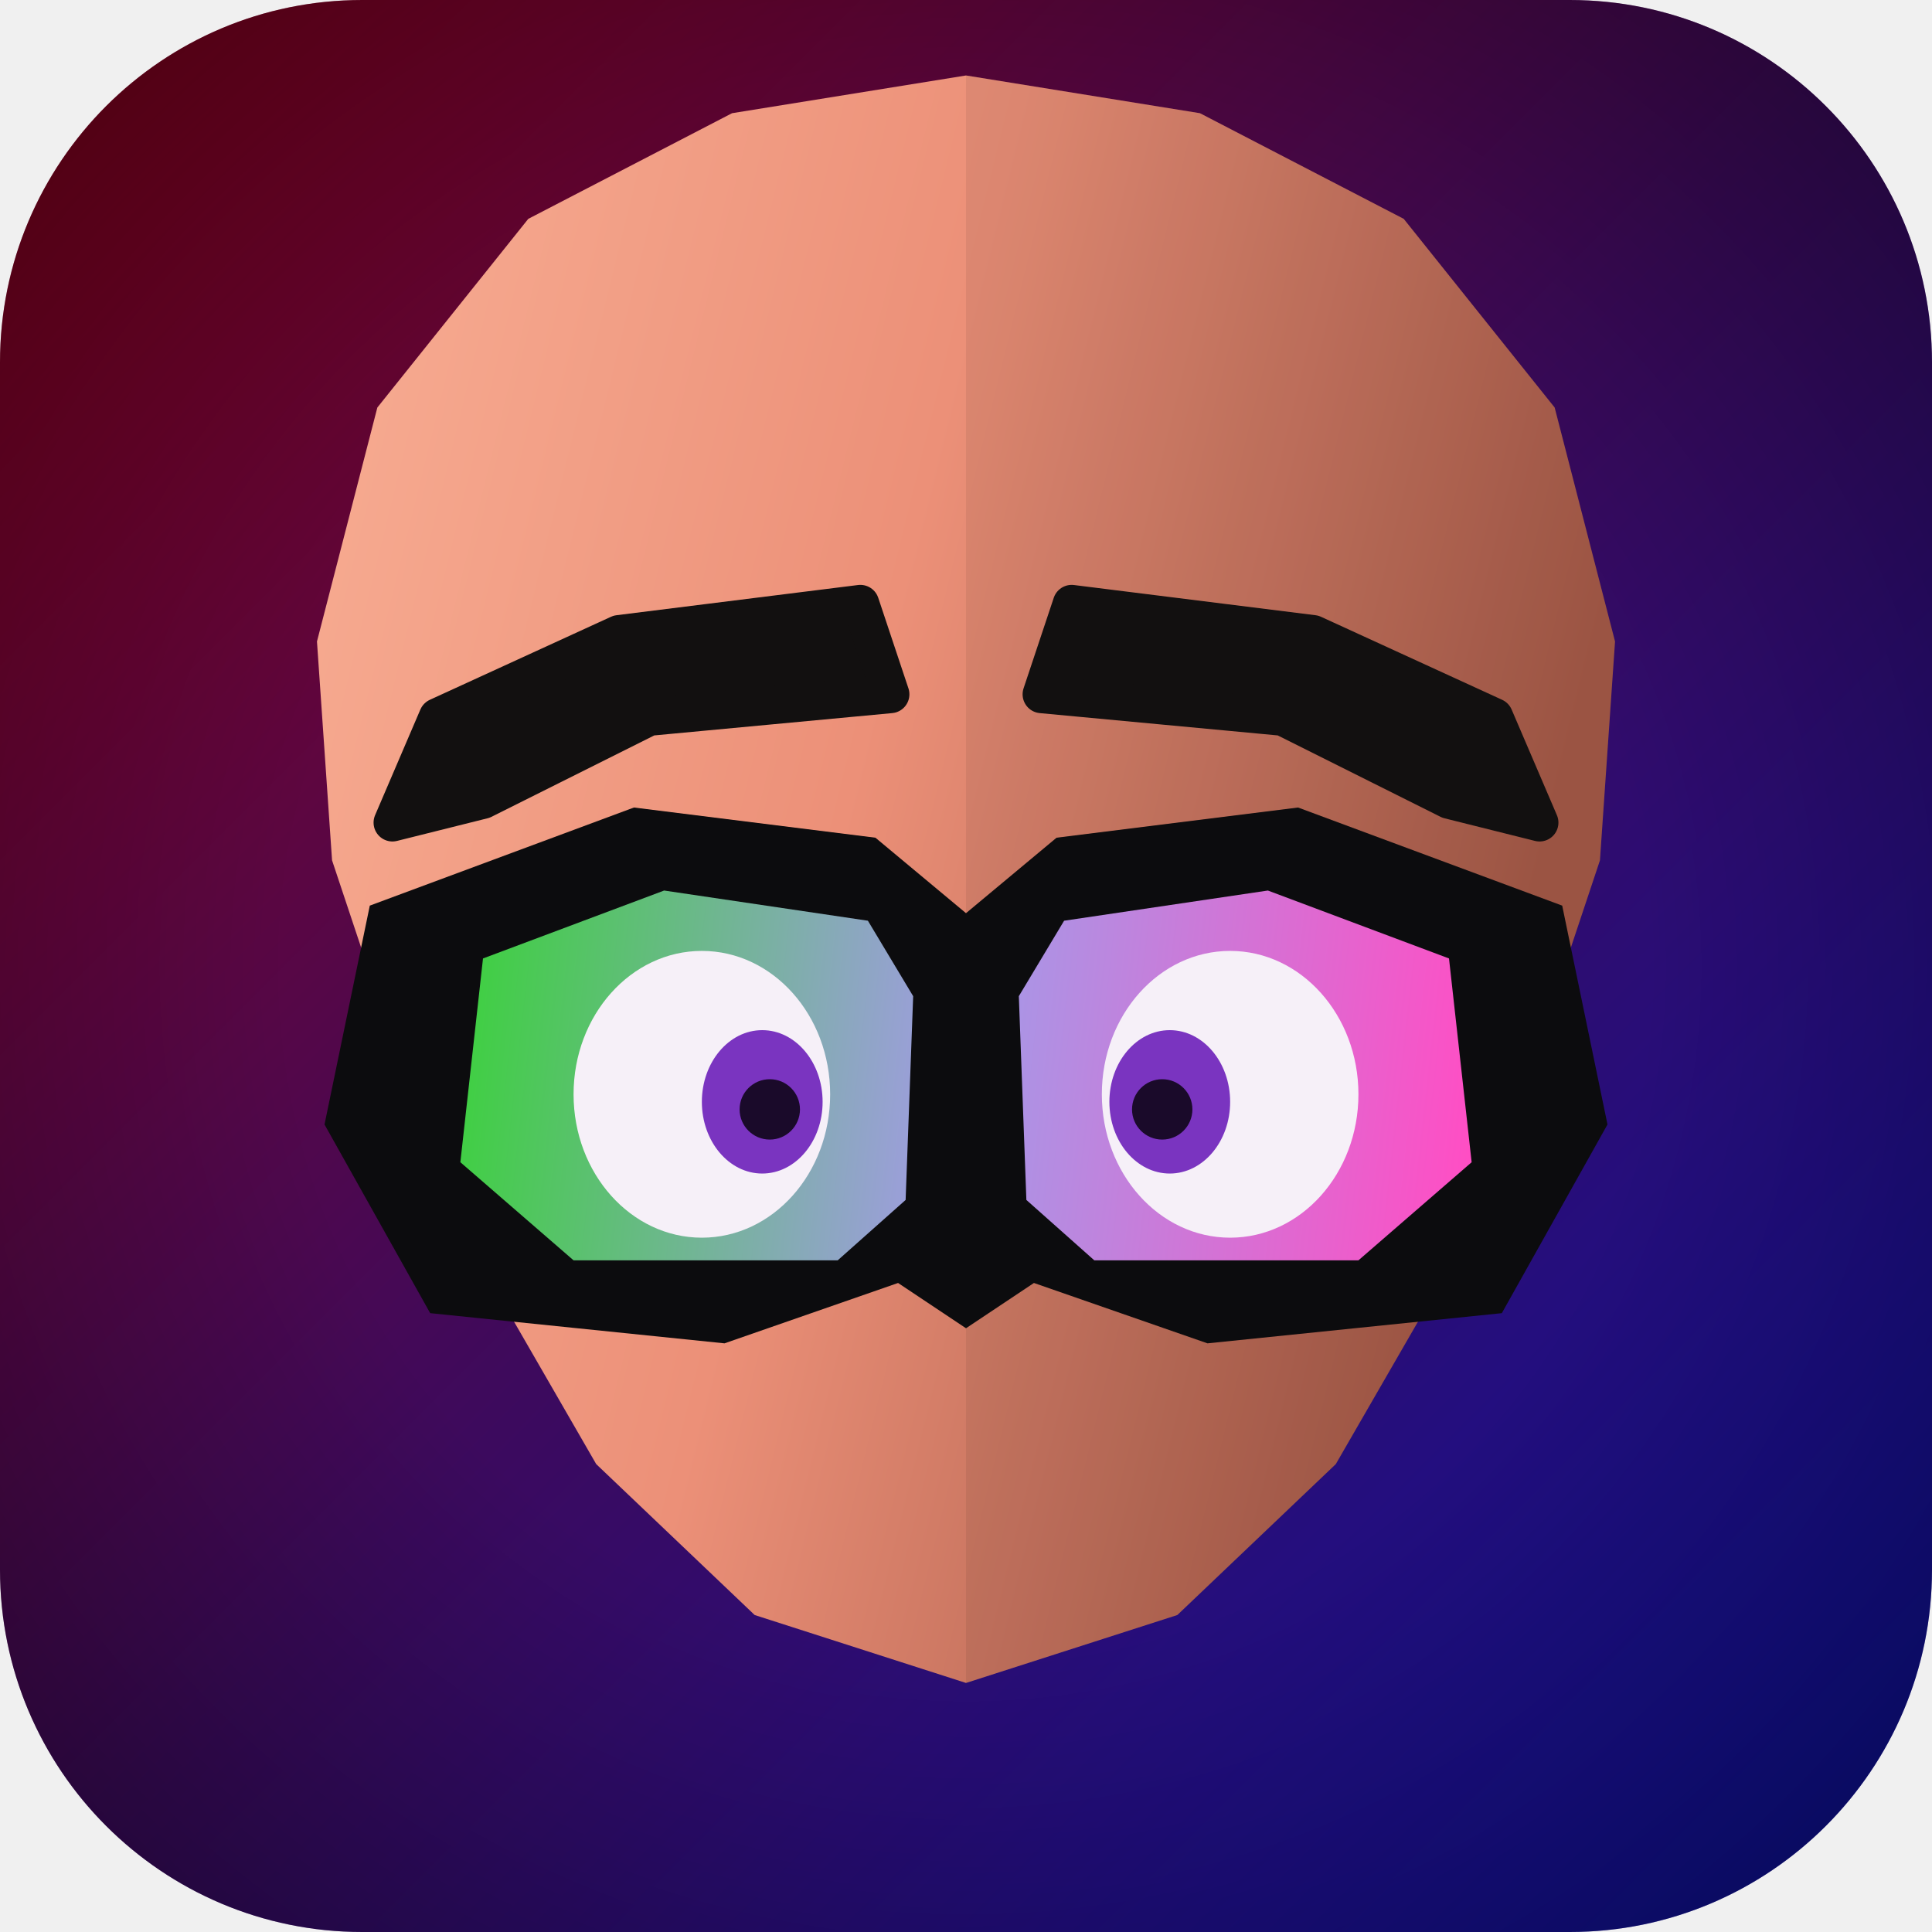
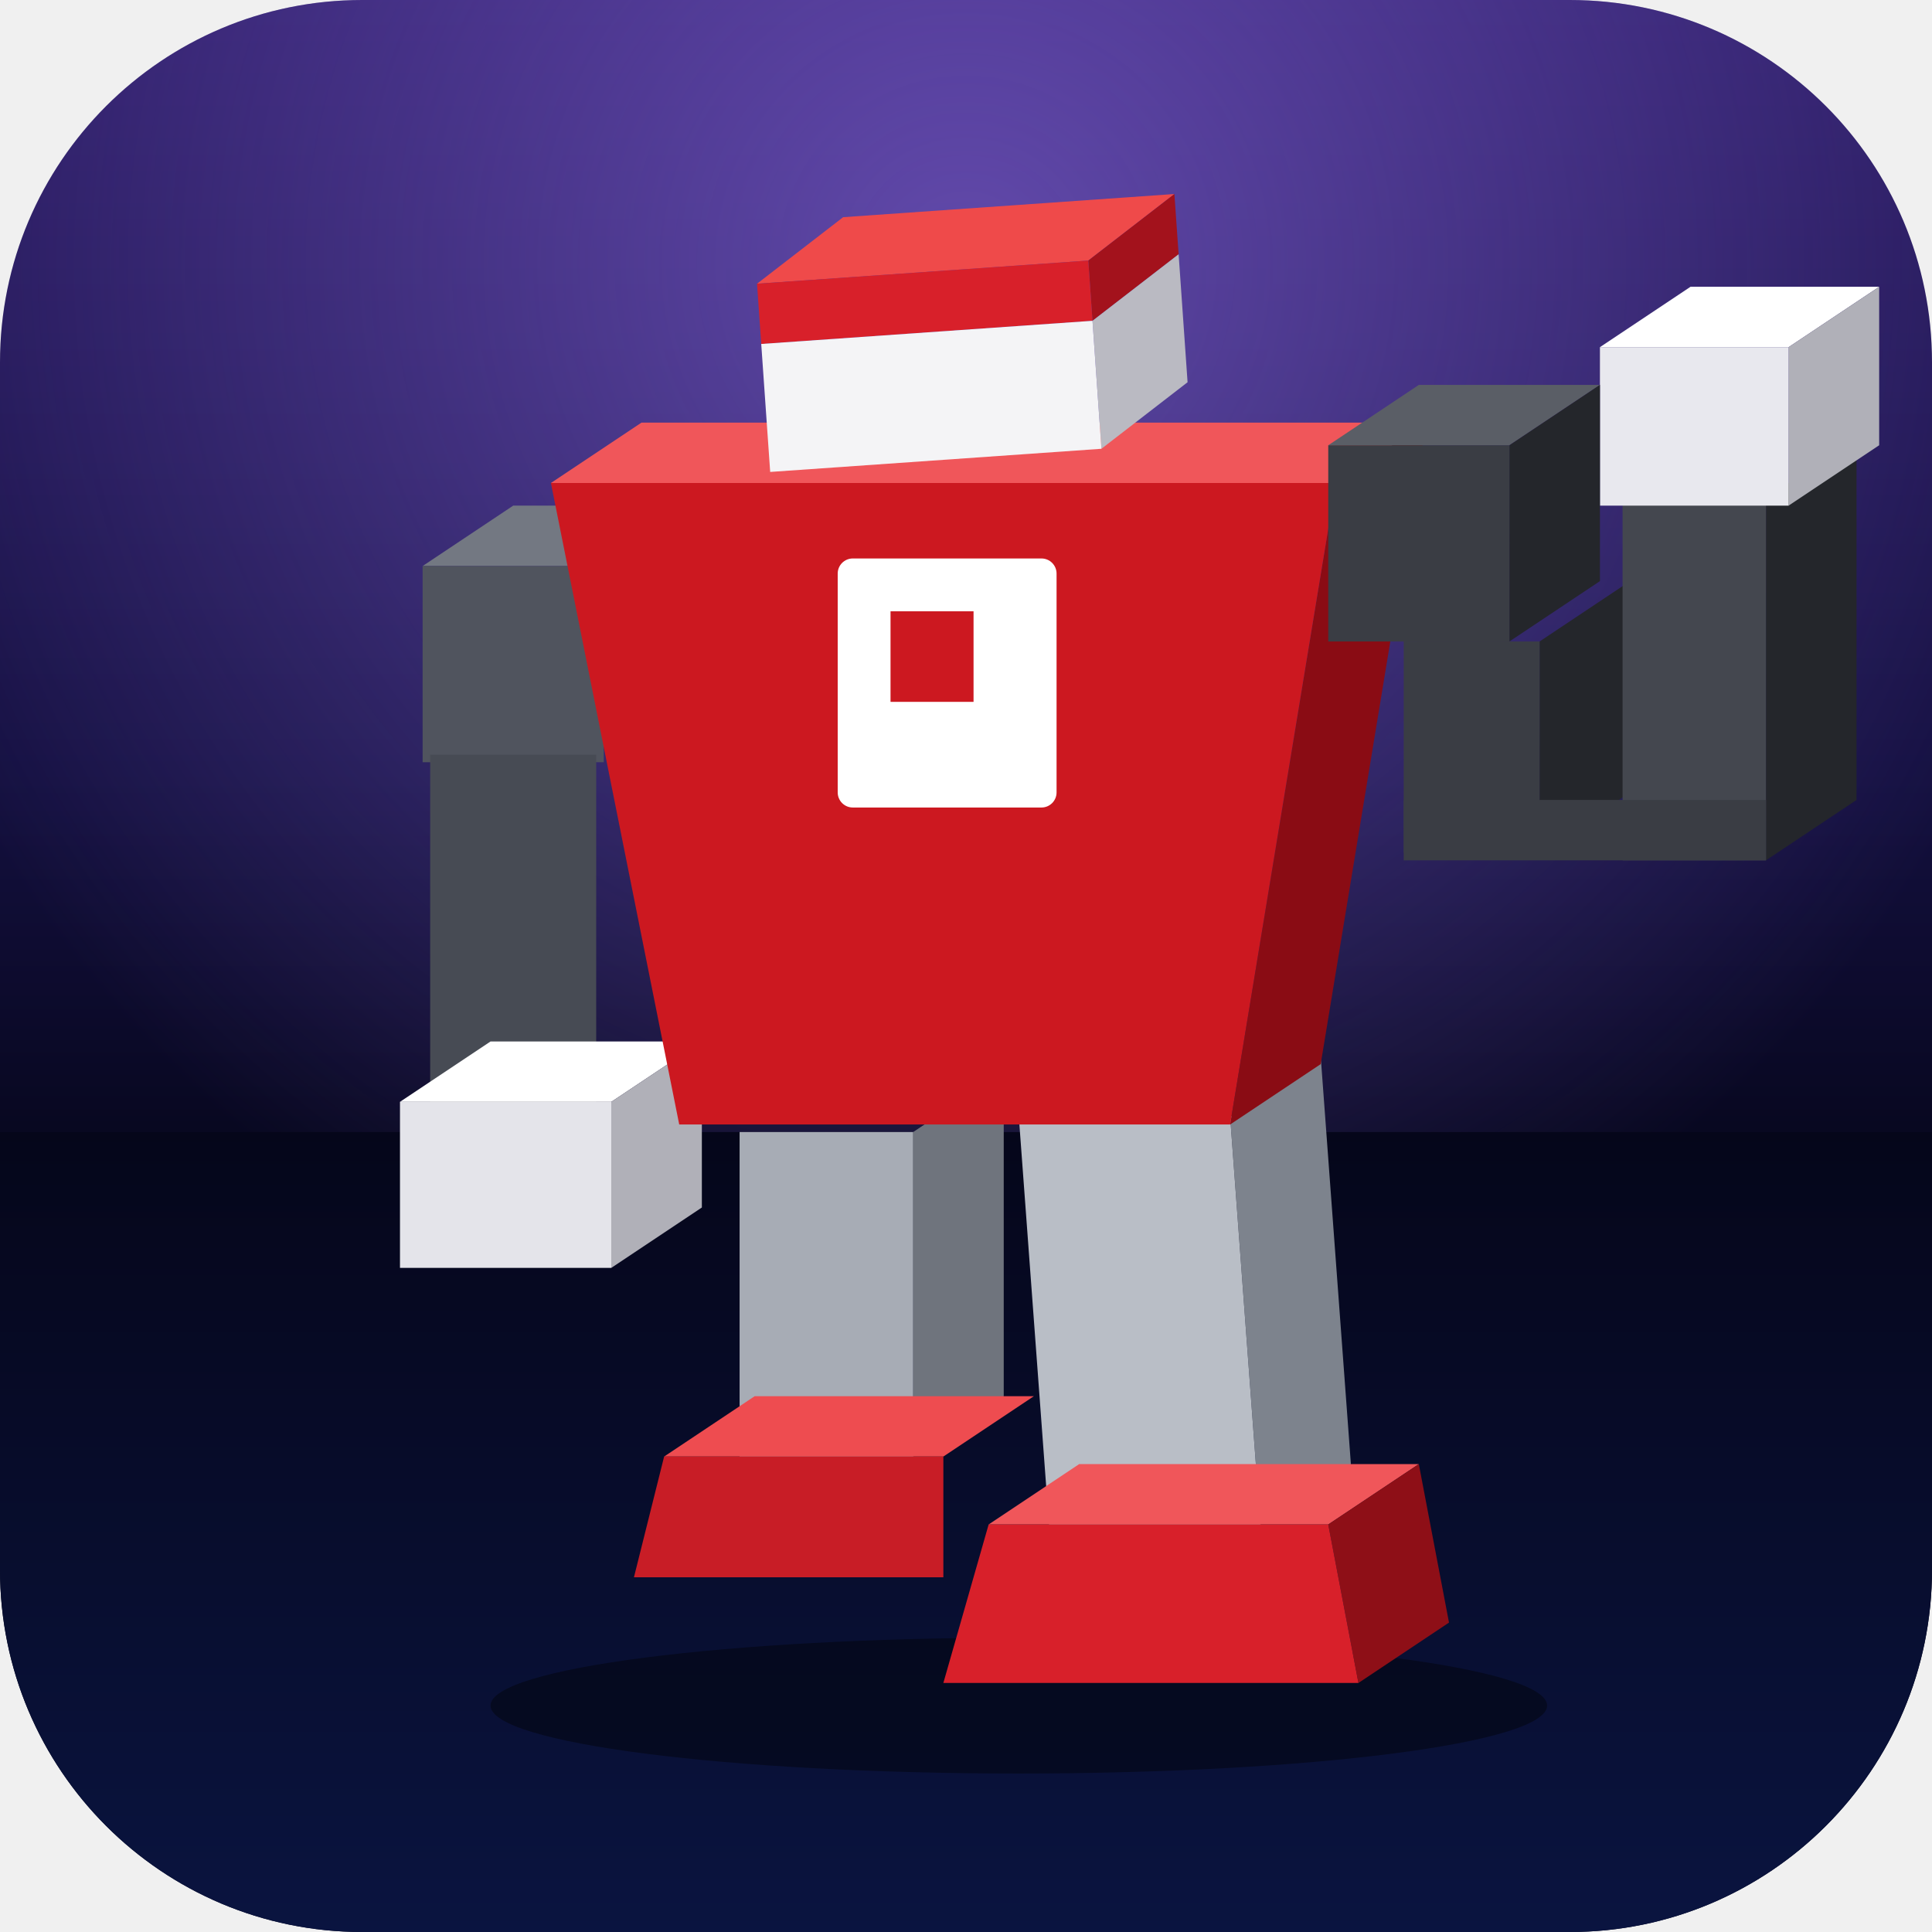
<svg xmlns="http://www.w3.org/2000/svg" viewBox="0 0 512 512" width="512" height="512">
  <defs>
-     <linearGradient id="bg" x1="0" y1="0" x2="1" y2="1">
-       <stop offset="0" stop-color="#8a0018" />
-       <stop offset="0.5" stop-color="#3c0a5e" />
-       <stop offset="1" stop-color="#0a12a0" />
+     <linearGradient id="sky" x1="0" y1="0" x2="0" y2="1">
+       <stop offset="0" stop-color="#2c1c66" />
+       <stop offset="0.4" stop-color="#141040" />
+       <stop offset="0.6" stop-color="#07071e" />
    </linearGradient>
-     <radialGradient id="vignette" cx="256" cy="256" r="360" gradientUnits="userSpaceOnUse">
-       <stop offset="0.5" stop-color="#000" stop-opacity="0" />
-       <stop offset="1" stop-color="#000" stop-opacity="0.45" />
+     <radialGradient id="glow" cx="256" cy="70" r="300" gradientUnits="userSpaceOnUse">
+       <stop offset="0" stop-color="#8a6ae0" stop-opacity="0.6" />
+       <stop offset="1" stop-color="#8a6ae0" stop-opacity="0" />
    </radialGradient>
-     <linearGradient id="skin" x1="0" y1="0" x2="1" y2="0.3">
-       <stop offset="0" stop-color="#f8ae94" />
-       <stop offset="0.5" stop-color="#ec9078" />
-       <stop offset="1" stop-color="#a65a48" />
+     <linearGradient id="floor" x1="0" y1="300" x2="0" y2="512" gradientUnits="userSpaceOnUse">
+       <stop offset="0" stop-color="#05061a" />
+       <stop offset="1" stop-color="#0a1440" />
    </linearGradient>
-     <linearGradient id="lens" x1="122" y1="270" x2="390" y2="300" gradientUnits="userSpaceOnUse">
-       <stop offset="0" stop-color="#3ed040" />
-       <stop offset="0.5" stop-color="#a49ae8" />
-       <stop offset="1" stop-color="#ff4ec4" />
+     <linearGradient id="gridfade" x1="0" y1="300" x2="0" y2="512" gradientUnits="userSpaceOnUse">
+       <stop offset="0" stop-color="#4a9aff" stop-opacity="0.15" />
+       <stop offset="1" stop-color="#4a9aff" stop-opacity="1" />
    </linearGradient>
    <clipPath id="tile">
      <rect width="512" height="512" rx="96" />
    </clipPath>
+     <clipPath id="floorclip">
+       <rect y="300" width="512" height="212" />
+     </clipPath>
  </defs>
  <g clip-path="url(#tile)">
-     <rect width="512" height="512" fill="url(#bg)" />
-     <rect width="512" height="512" fill="url(#vignette)" />
+     <rect width="512" height="512" fill="url(#sky)" />
+     <rect width="512" height="512" fill="url(#glow)" />
+     <rect y="300" width="512" height="212" fill="url(#floor)" />
+     <ellipse cx="270" cy="452" rx="140" ry="18" fill="#000" opacity="0.4" />
  </g>
-   <g id="face">
-     <polygon points="256,20 318,30 372,58 412,108 428,170 424,228 406,282 384,336 354,388 312,428 256,446 200,428 158,388 128,336 106,282 88,228 84,170 100,108 140,58 194,30" fill="url(#skin)" />
-     <polygon points="256,20 318,30 372,58 412,108 428,170 424,228 406,282 384,336 354,388 312,428 256,446" fill="#000" opacity="0.07" />
-     <polygon points="104,218 116,190 164,168 228,160 236,184 172,190 128,212" fill="#121010" stroke="#121010" stroke-width="10" stroke-linejoin="round" />
-     <polygon points="408,218 396,190 348,168 284,160 276,184 340,190 384,212" fill="#121010" stroke="#121010" stroke-width="10" stroke-linejoin="round" />
-     <polygon points="98,240 168,214 232,222 256,242 280,222 344,214 414,240 426,298 398,348 320,356 274,340 256,352 238,340 192,356 114,348 86,298" fill="#0c0c0e" />
-     <polygon points="128,254 176,236 230,244 242,264 240,318 222,334 152,334 122,308" fill="url(#lens)" />
-     <polygon points="384,254 336,236 282,244 270,264 272,318 290,334 360,334 390,308" fill="url(#lens)" />
-     <ellipse cx="186" cy="290" rx="34" ry="38" fill="#f6f0f8" />
-     <ellipse cx="326" cy="290" rx="34" ry="38" fill="#f6f0f8" />
-     <ellipse cx="202" cy="292" rx="16" ry="19" fill="#7a34c0" />
-     <ellipse cx="310" cy="292" rx="16" ry="19" fill="#7a34c0" />
-     <circle cx="204" cy="294" r="8" fill="#1a0a2a" />
-     <circle cx="308" cy="294" r="8" fill="#1a0a2a" />
+   <polygon points="112,150 136,134 184,134 160,150" fill="#737882" />
+   <rect x="112" y="150" width="48" height="52" fill="#50545e" />
+   <rect x="114" y="200" width="44" height="92" fill="#474b54" />
+   <polygon points="106,292 130,276 186,276 162,292" fill="#ffffff" />
+   <polygon points="162,292 186,276 186,320 162,336" fill="#b0b0b8" />
+   <rect x="106" y="292" width="56" height="44" fill="#e4e4ea" />
+   <polygon points="242,300 266,284 266,370 242,386" fill="#6f747d" />
+   <rect x="196" y="300" width="46" height="86" fill="#a7acb5" />
+   <polygon points="176,386 200,370 274,370 250,386" fill="#ee4c50" />
+   <polygon points="176,386 250,386 250,418 168,418" fill="#c81d26" />
+   <polygon points="326,296 350,280 358,388 334,404" fill="#7d838d" />
+   <polygon points="270,296 326,296 334,404 278,404" fill="#b9bec6" />
+   <polygon points="262,404 286,388 376,388 352,404" fill="#f0565a" />
+   <polygon points="352,404 376,388 384,430 360,446" fill="#8e0f17" />
+   <polygon points="262,404 352,404 360,446 250,446" fill="#d8202a" />
+   <polygon points="146,128 170,112 378,112 354,128" fill="#f0565a" />
+   <polygon points="354,128 378,112 350,282 326,298" fill="#8a0c14" />
+   <polygon points="146,128 354,128 326,298 180,298" fill="#cc1820" />
+   <rect x="222" y="148" width="58" height="66" rx="4" fill="#ffffff" />
+   <rect x="236" y="162" width="22" height="24" fill="#cc1820" />
+   <polygon points="408,170 432,154 432,210 408,226" fill="#24262b" />
+   <rect x="372" y="170" width="36" height="56" fill="#3a3d44" />
+   <polygon points="468,132 492,116 492,212 468,228" fill="#24262b" />
+   <rect x="430" y="132" width="38" height="96" fill="#44474f" />
+   <rect x="372" y="212" width="96" height="16" fill="#3a3d44" />
+   <polygon points="424,92 448,76 498,76 474,92" fill="#ffffff" />
+   <polygon points="474,92 498,76 498,118 474,134" fill="#b0b0b8" />
+   <rect x="424" y="92" width="50" height="42" fill="#e8e8ee" />
+   <polygon points="352,118 376,102 424,102 400,118" fill="#5a5e66" />
+   <polygon points="400,118 424,102 424,154 400,170" fill="#24262b" />
+   <rect x="352" y="118" width="48" height="52" fill="#3a3d44" />
+   <g transform="rotate(-4 248 122)">
+     <polygon points="204,72 228,56 316,56 292,72" fill="#ef4a4a" />
+     <polygon points="292,72 316,56 316,72 292,88" fill="#a3121c" />
+     <polygon points="292,88 316,72 316,106 292,122" fill="#babac2" />
+     <rect x="204" y="72" width="88" height="16" fill="#d8202a" />
+     <rect x="204" y="88" width="88" height="34" fill="#f4f4f6" />
  </g>
</svg>
